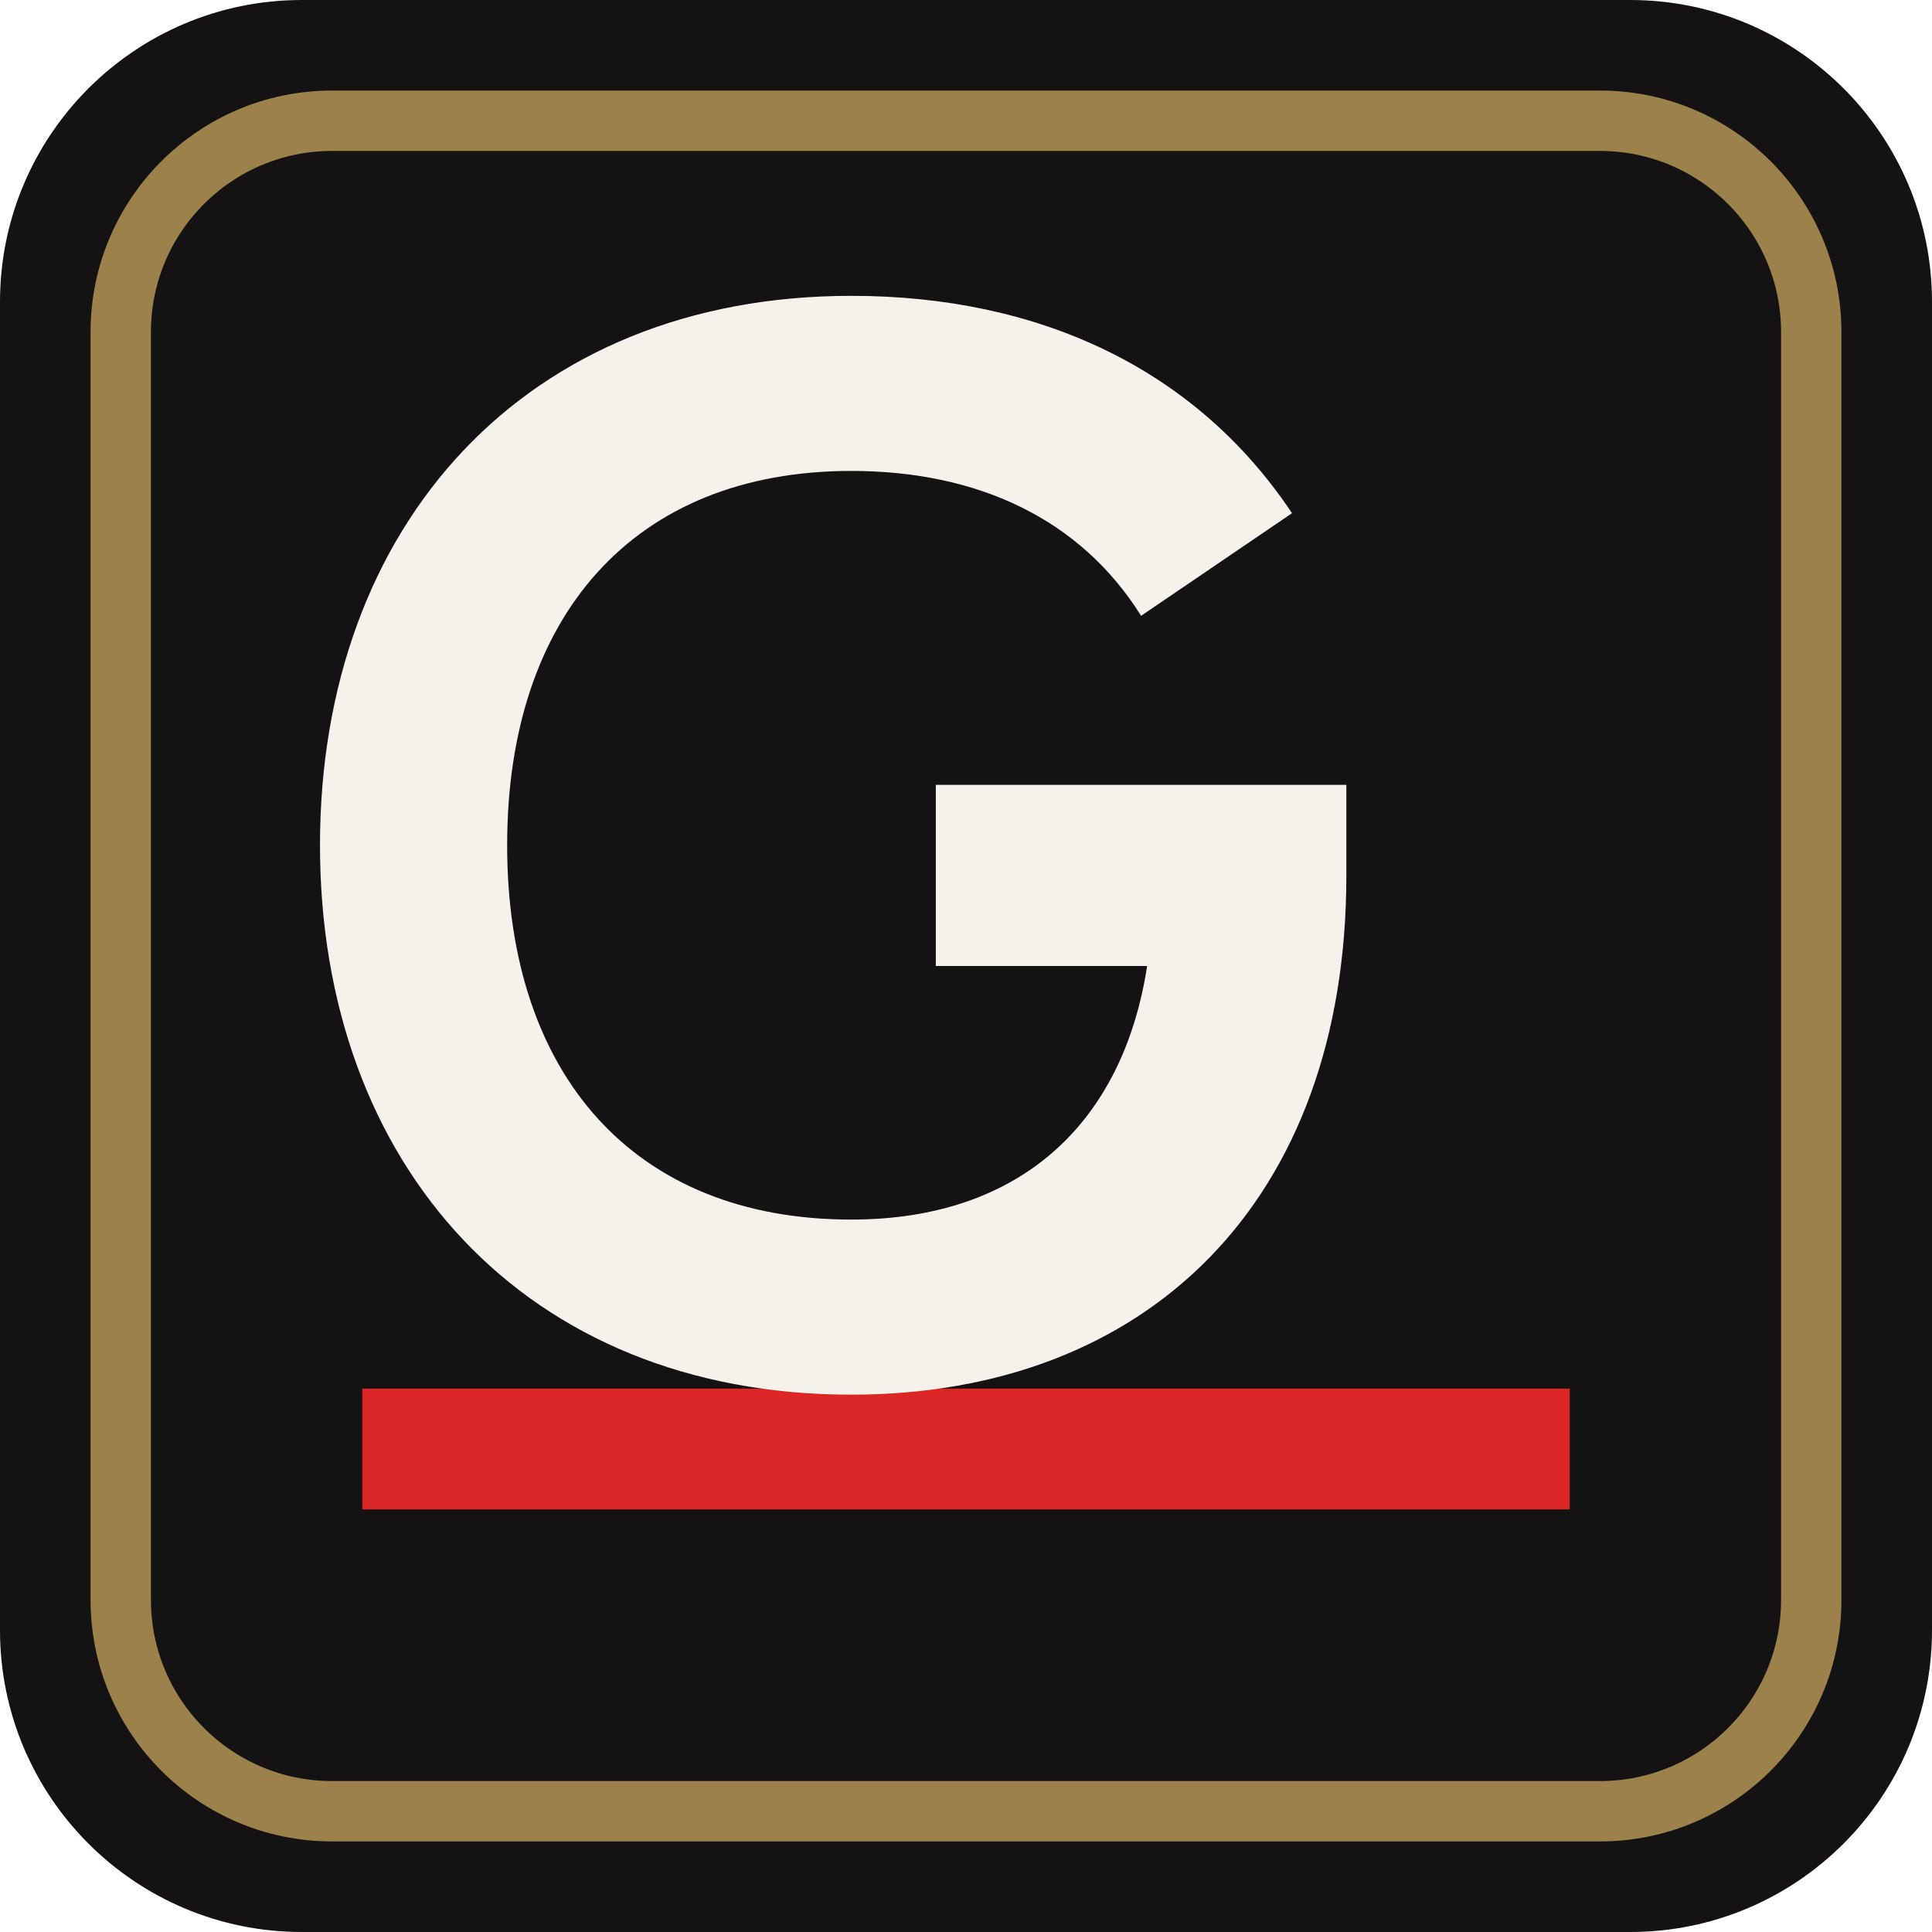
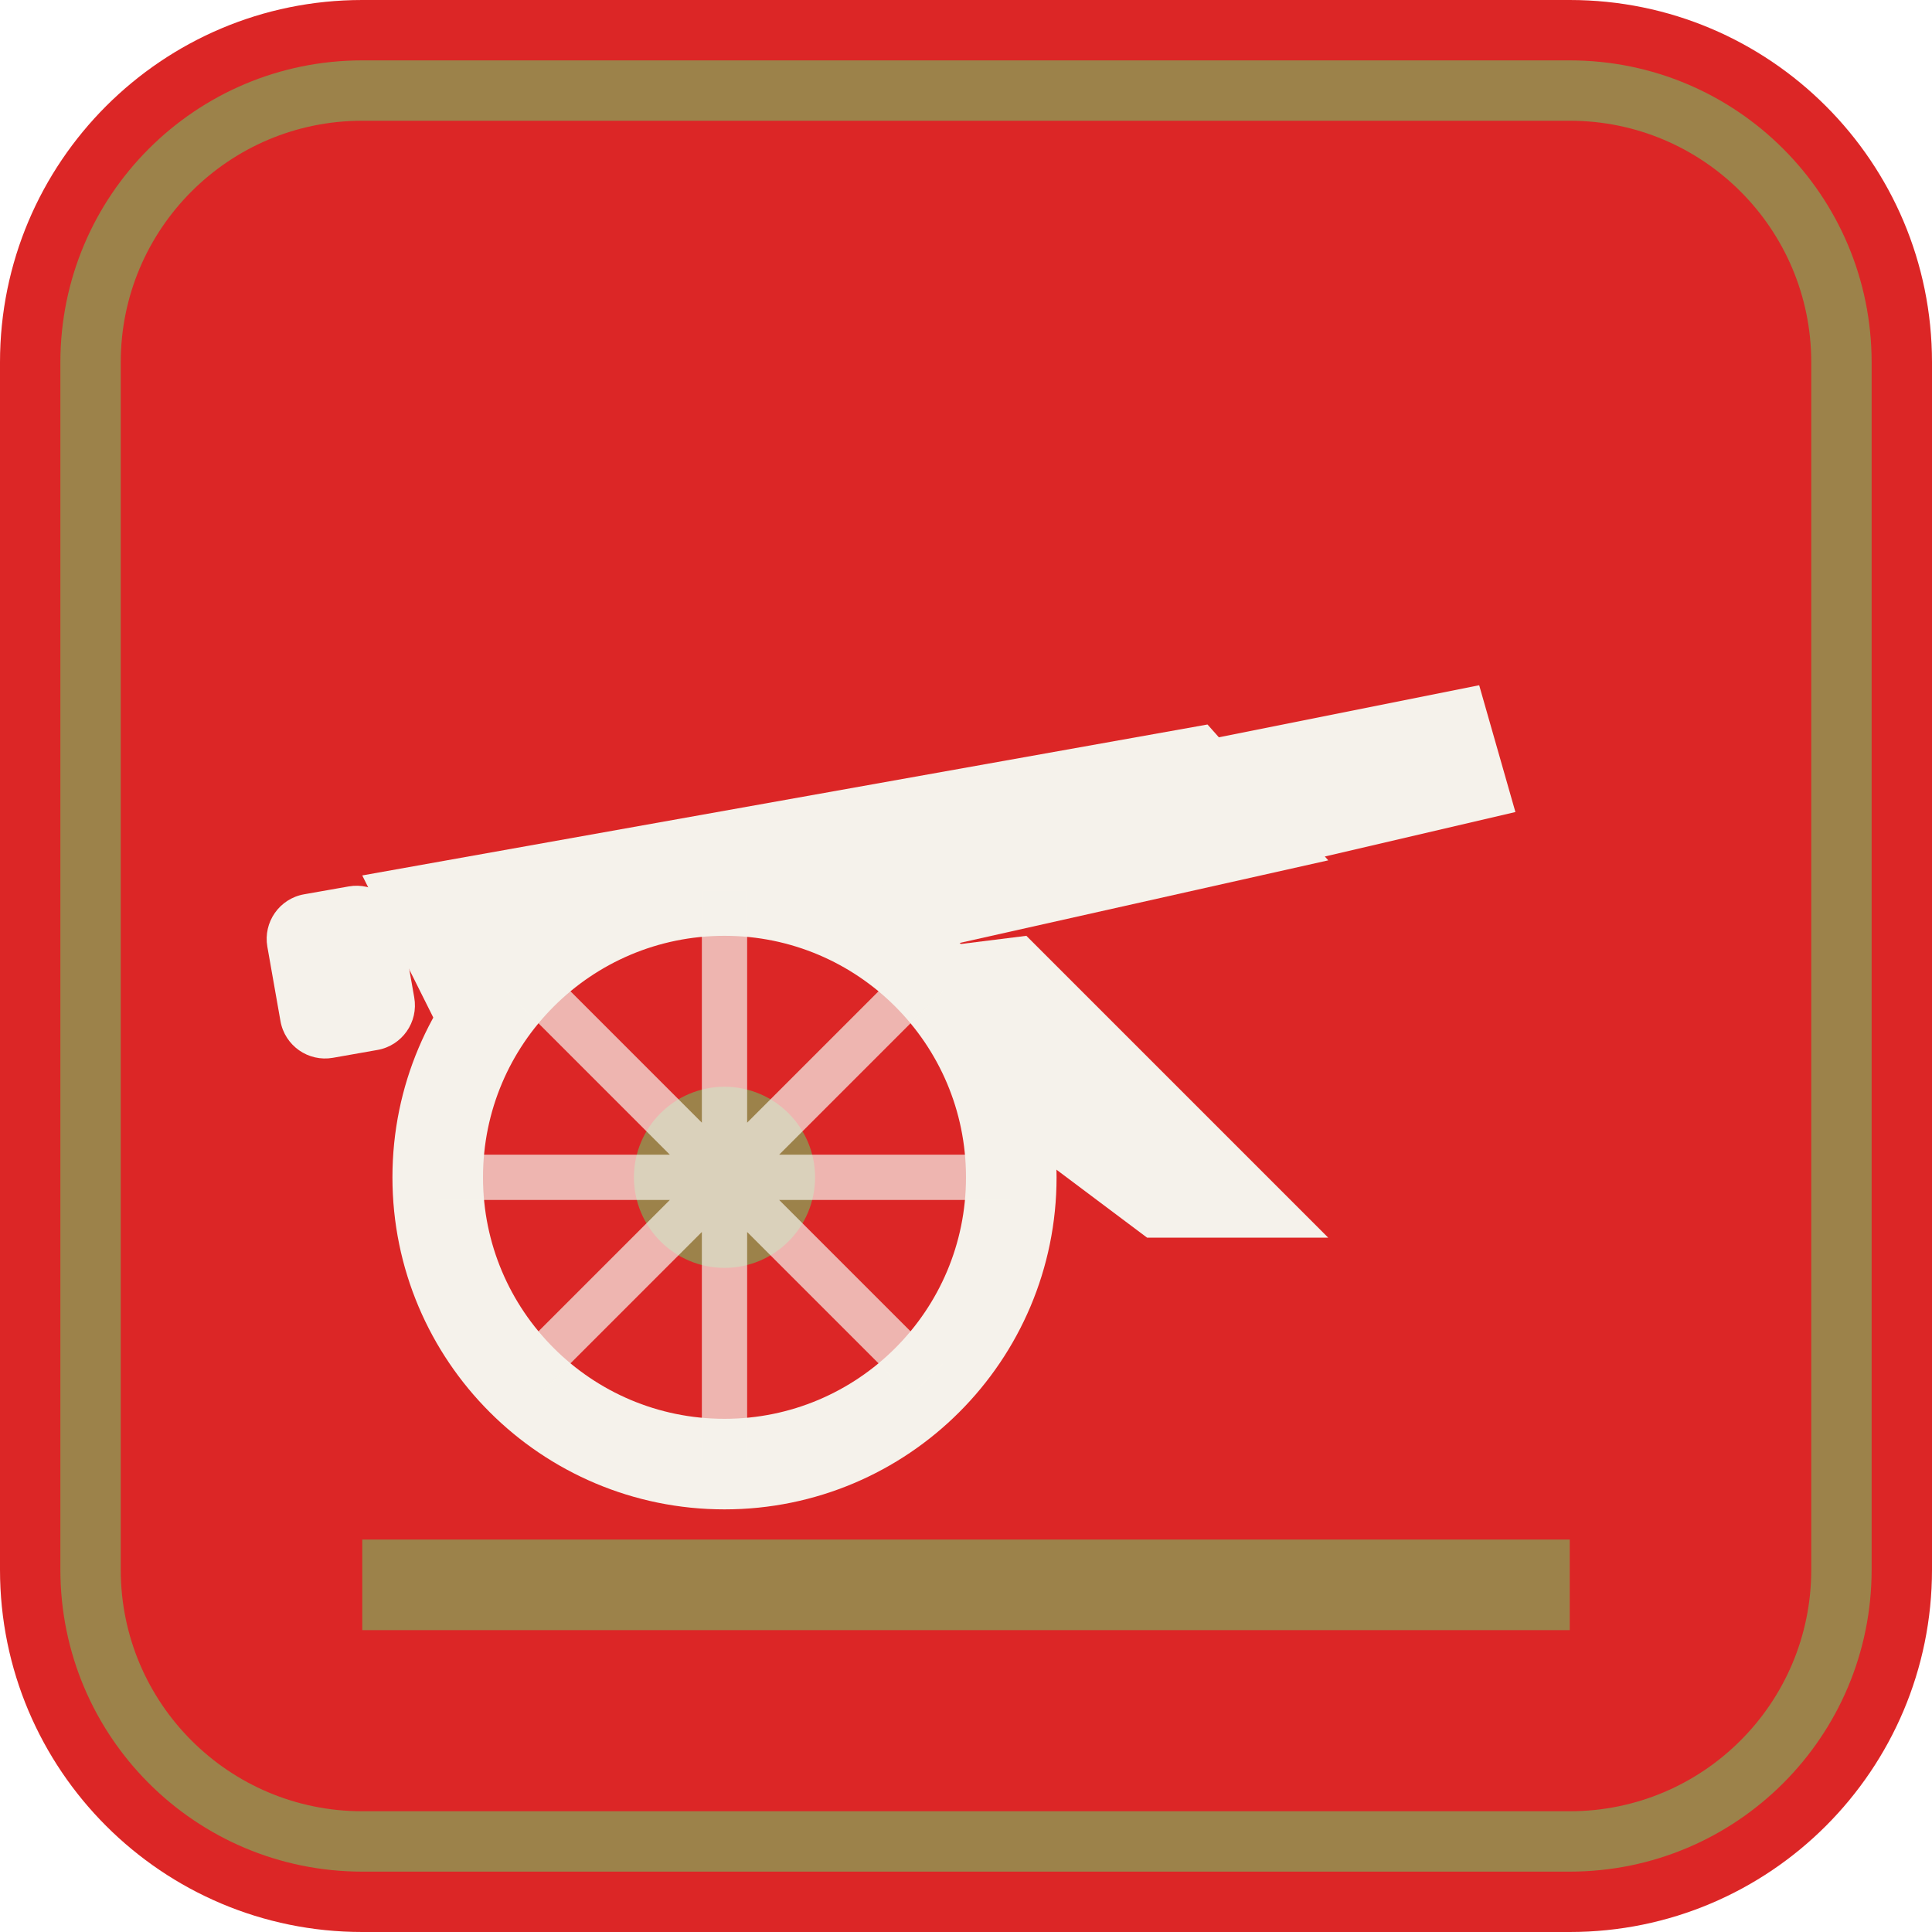
<svg xmlns="http://www.w3.org/2000/svg" width="64" height="64" viewBox="0 0 64 64">
-   <rect width="64" height="64" rx="10" fill="#141212" />
-   <rect x="4" y="4" width="56" height="56" rx="7" fill="none" stroke="#9C824A" stroke-width="2" />
-   <path d="M12 46h40v4H12z" fill="#DC2626" />
-   <path d="M44 26H31v6h7c-.8 5.2-4.2 8.4-9.8 8.4-7.2 0-11.4-4.8-11.4-12.4S21 15.6 28.2 15.6c4.2 0 7.6 1.6 9.6 4.8l5-3.4C39.6 12.2 34.4 9.8 28.2 9.8 17.4 9.8 10.6 17.4 10.6 28s6.8 18.2 17.6 18.2c9.8 0 16.4-6.4 16.4-17.2V26z" fill="#F5F2EB" />
+   <rect width="64" height="64" rx="12" fill="#DC2626" />
+   <rect x="3" y="3" width="58" height="58" rx="9" fill="none" stroke="#9C824A" stroke-width="2" />
+   <path d="M12 29l28-5 4 4.5-29 6.5-3-6z" fill="#F5F2EB" />
+   <rect x="9" y="29.5" width="4.5" height="5.5" rx="1.5" fill="#F5F2EB" transform="rotate(-10 11 32)" />
+   <path d="M40 24.5l9-1.8 1.2 4.2-9 2.1z" fill="#F5F2EB" />
+   <path d="M26 32l12 9h6l-10-10z" fill="#F5F2EB" />
+   <circle cx="24" cy="39" r="9.5" fill="#DC2626" stroke="#F5F2EB" stroke-width="3" />
+   <circle cx="24" cy="39" r="3" fill="#9C824A" />
+   <path d="M24 29.5v19M14.5 39h19M17.3 32.3l13.4 13.4M30.7 32.3L17.3 45.7" stroke="#F5F2EB" stroke-width="1.5" stroke-opacity="0.7" />
+   <path d="M12 51h40v3H12z" fill="#9C824A" />
</svg>
